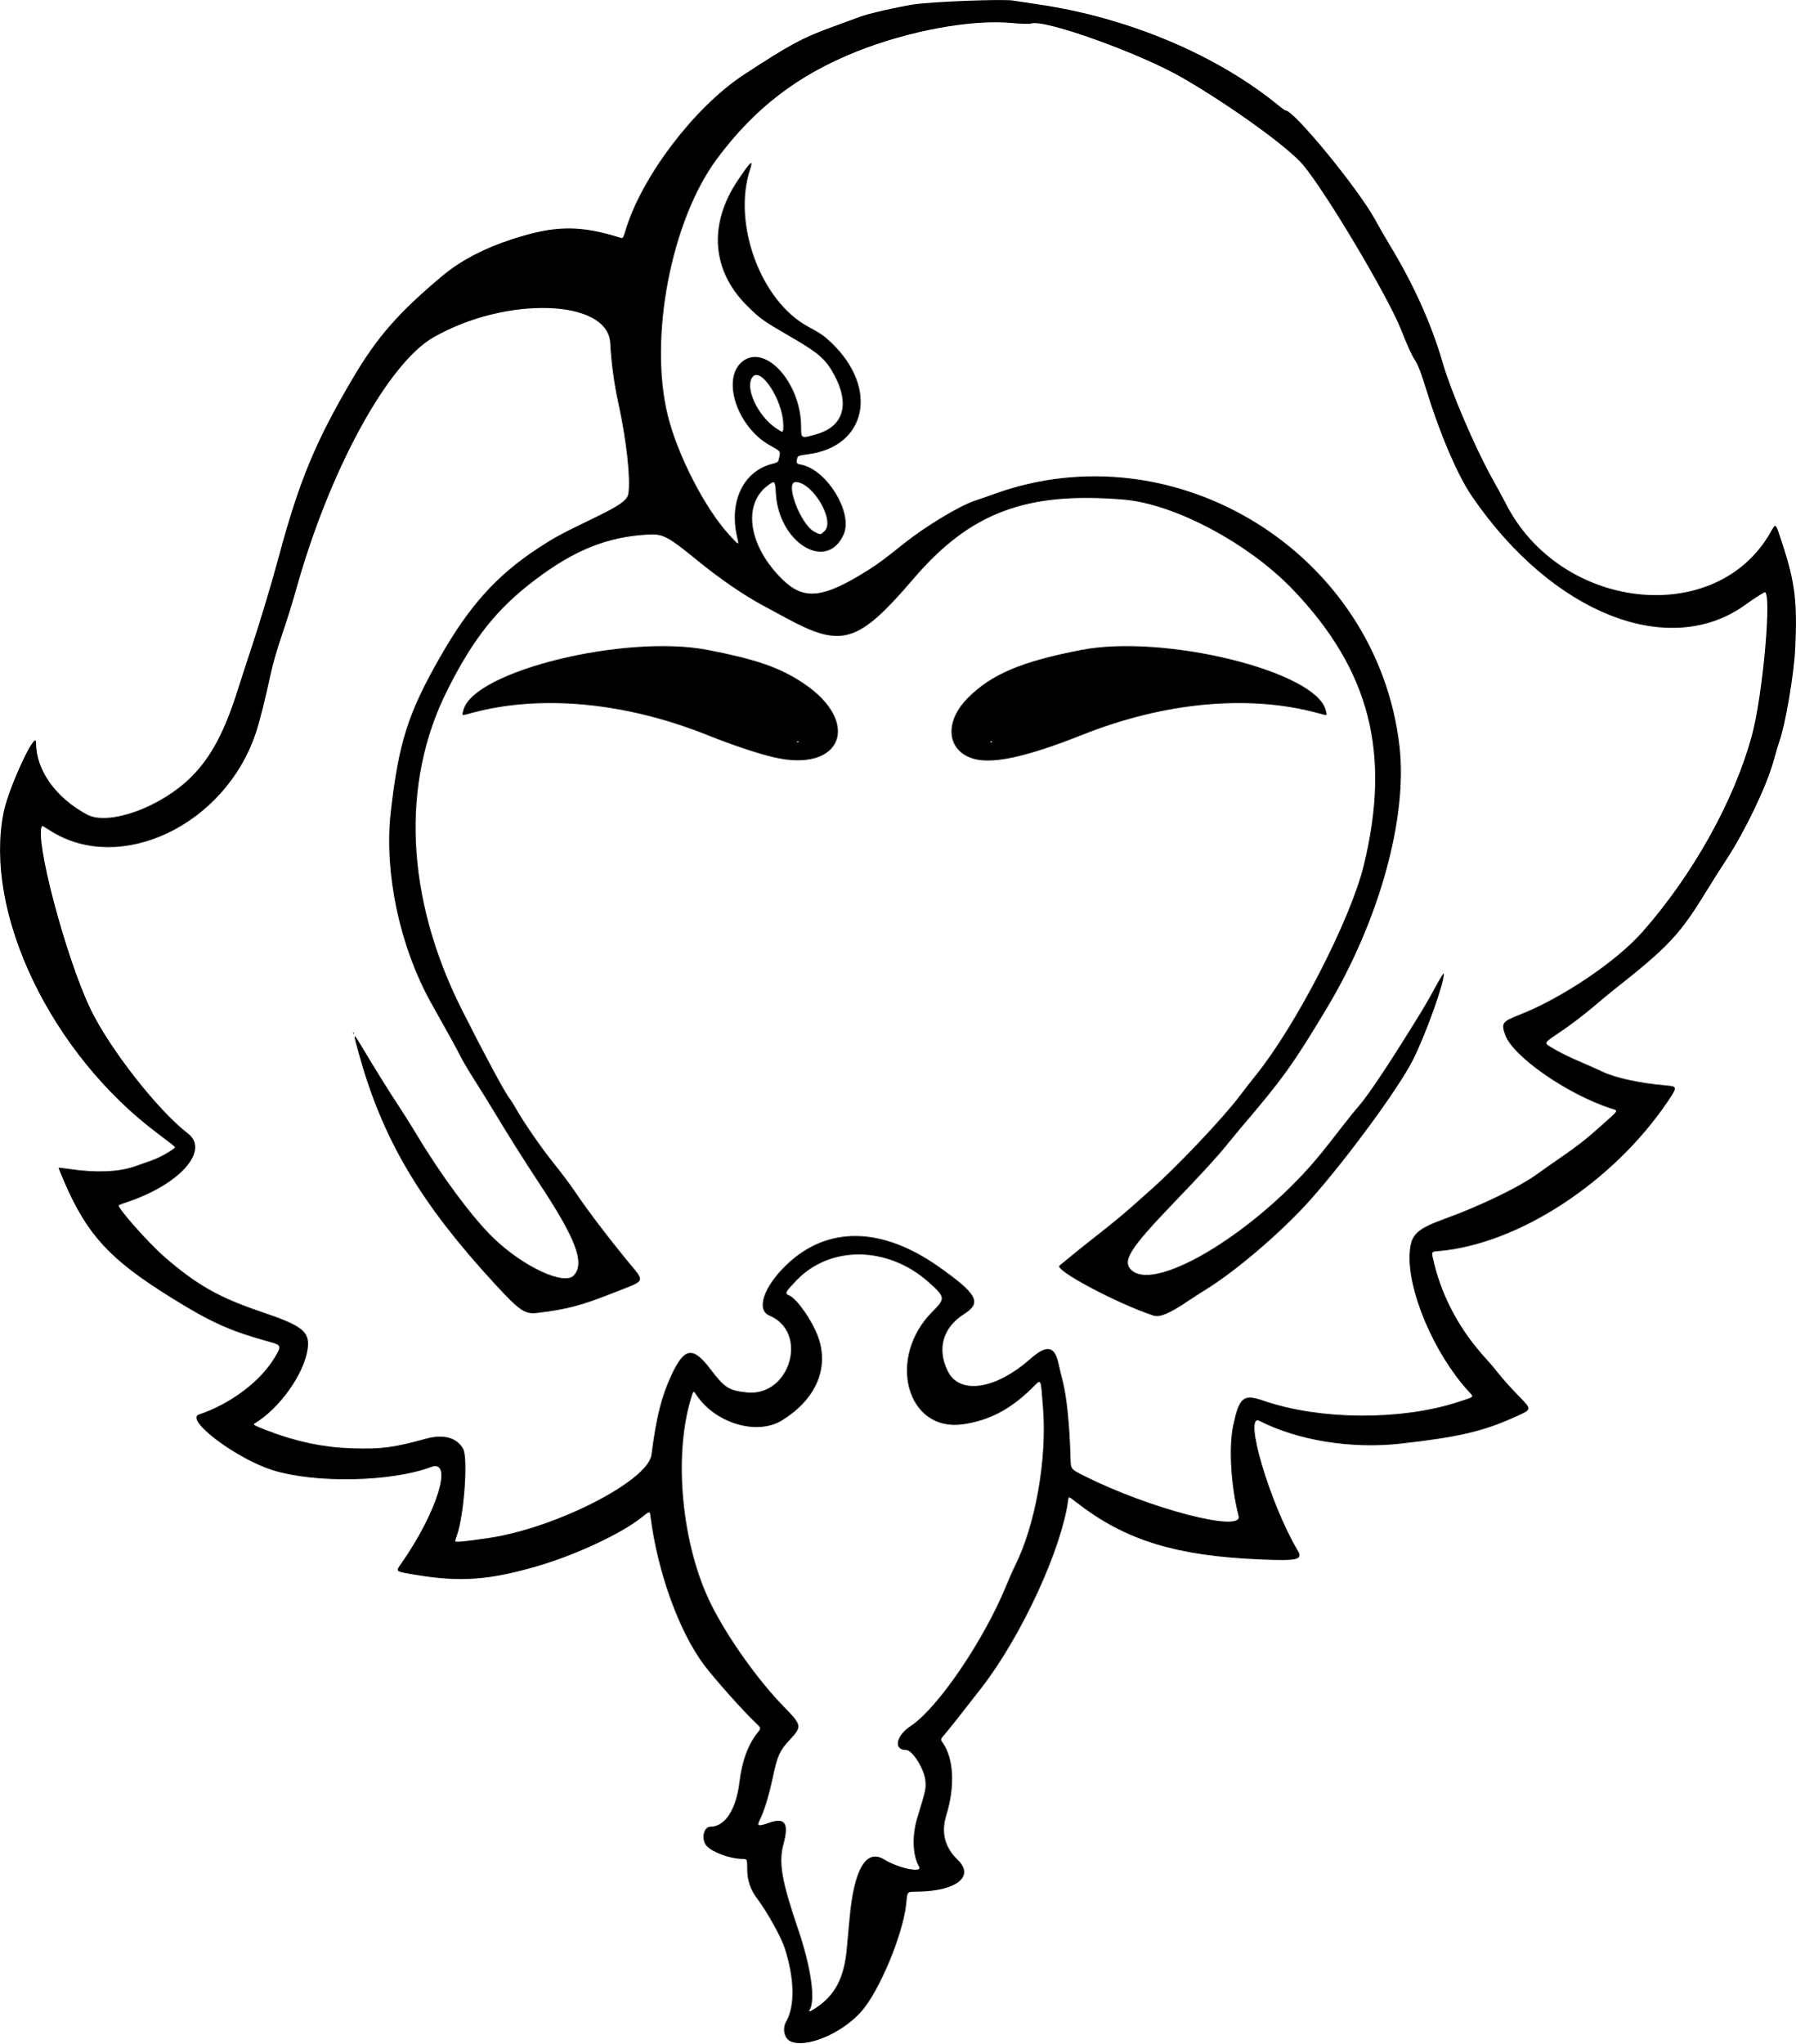
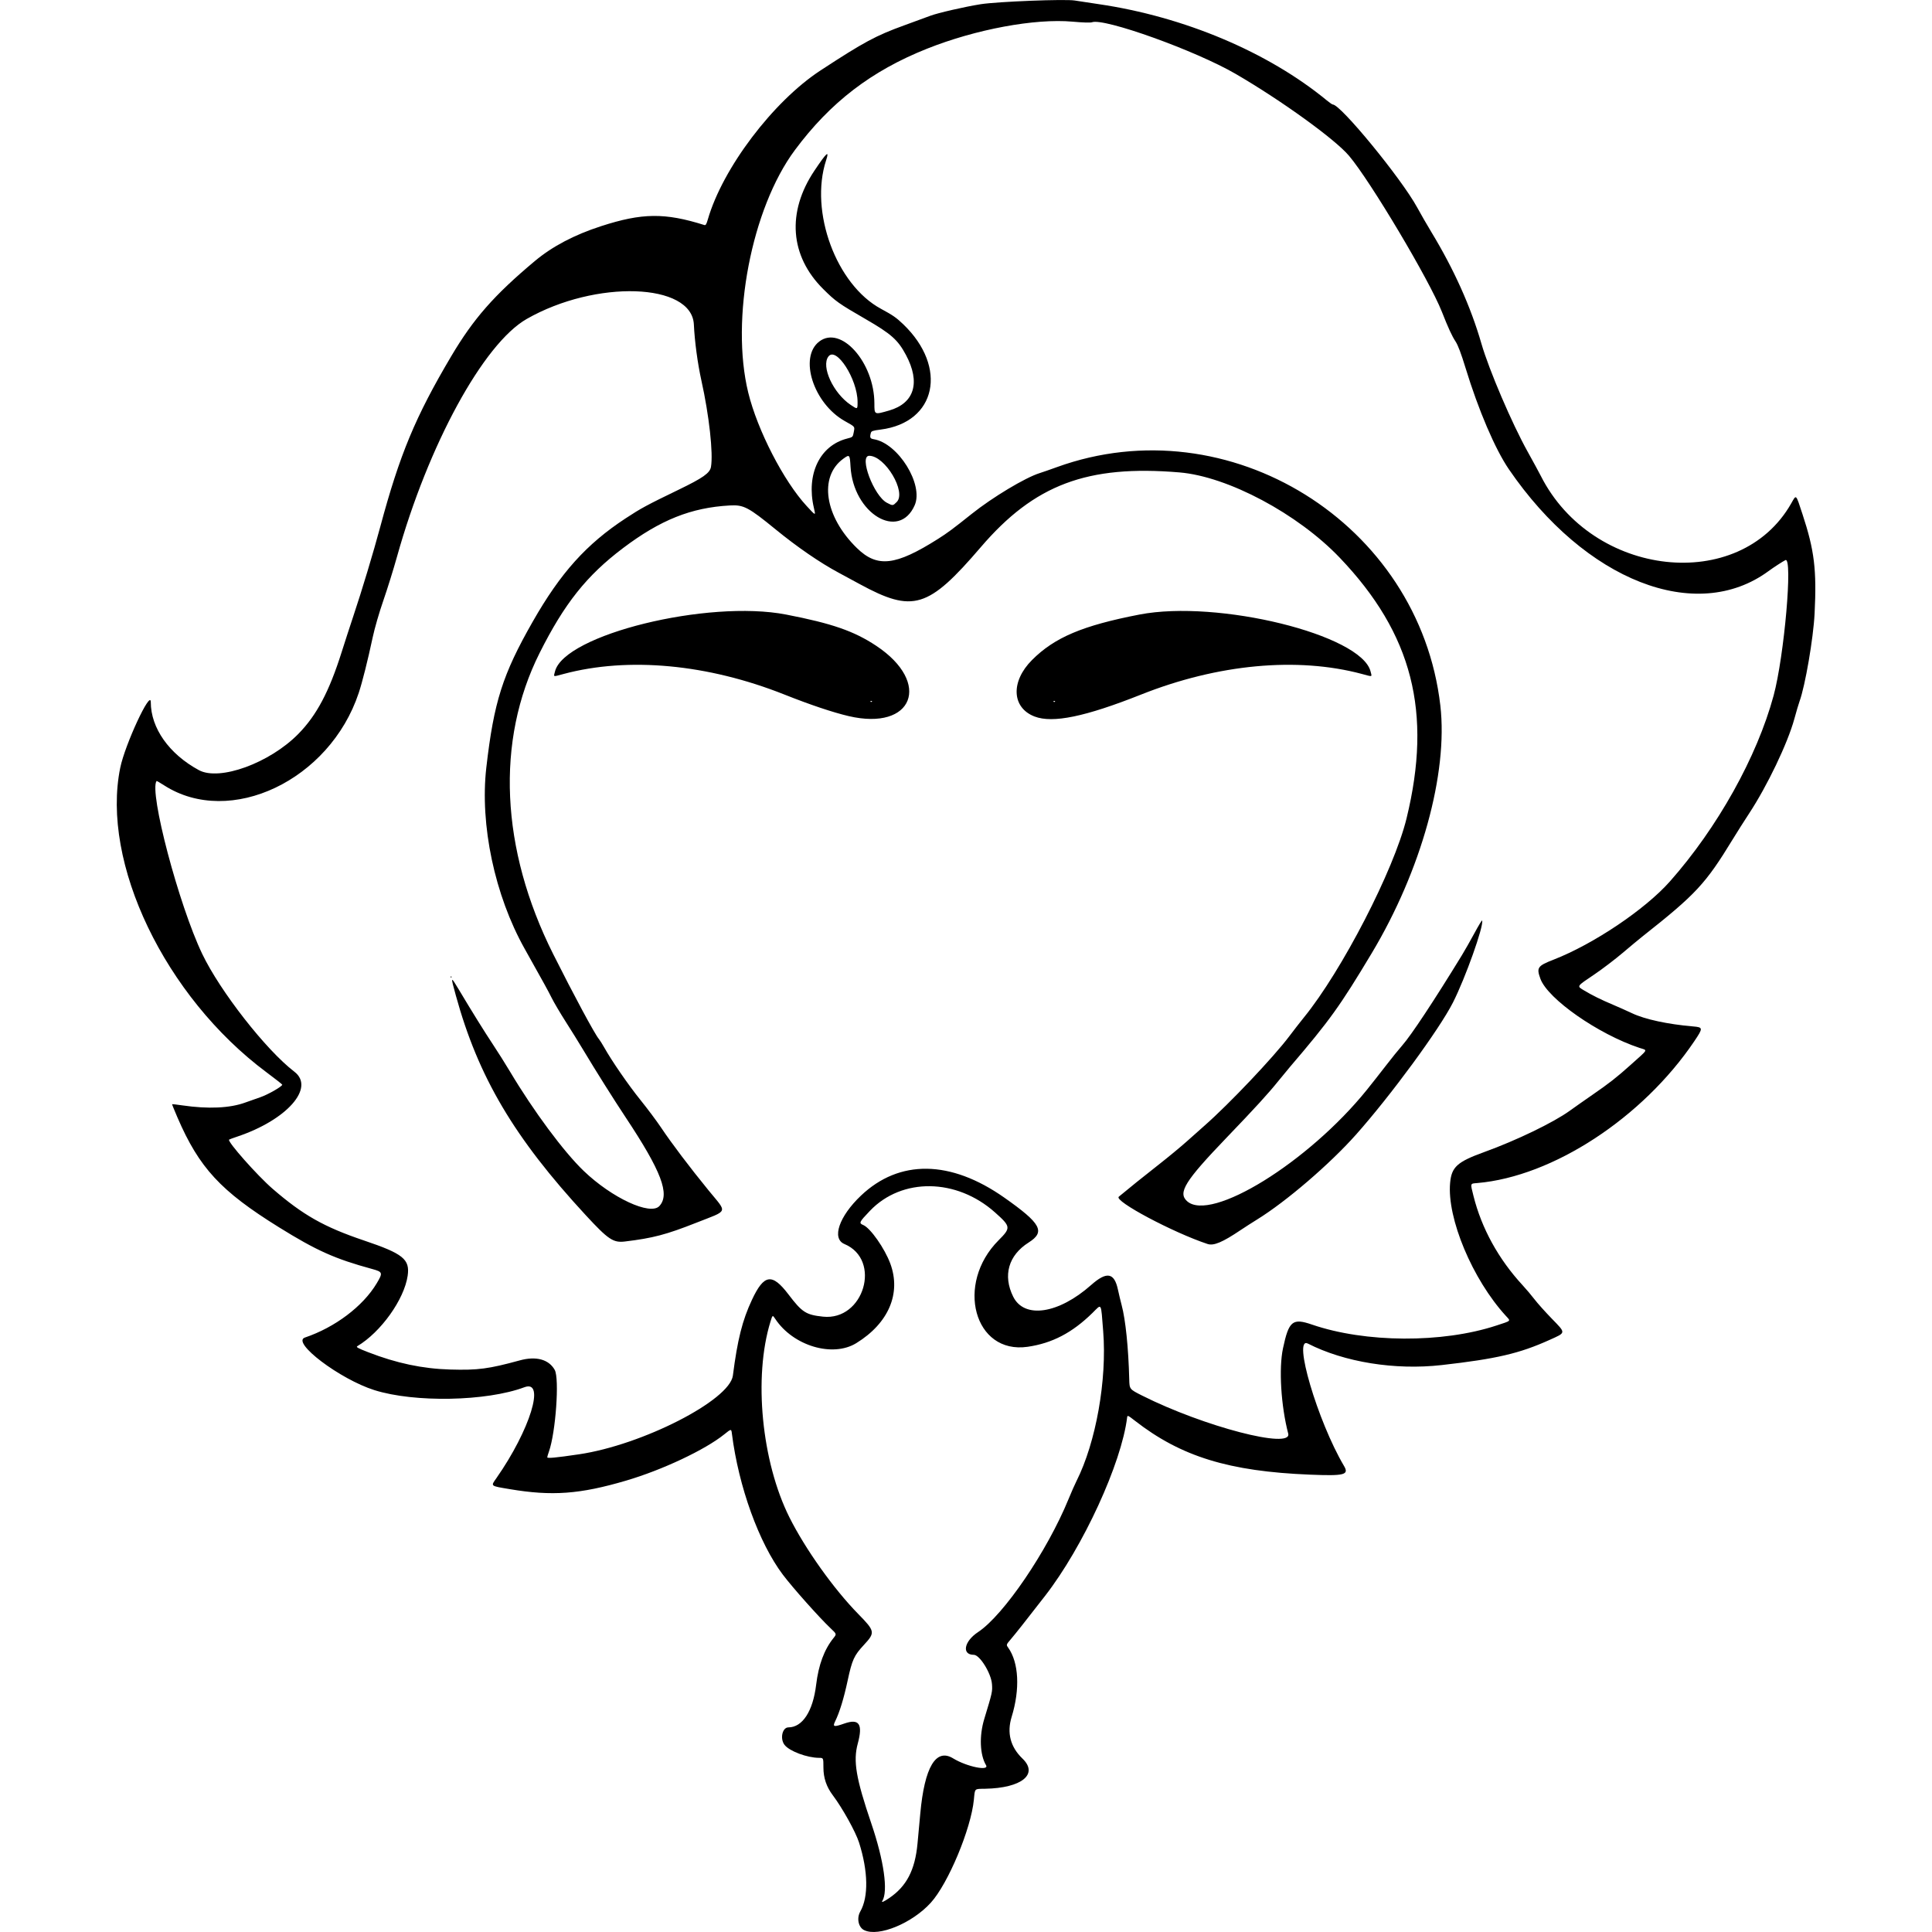
- <svg xmlns="http://www.w3.org/2000/svg" width="67.556mm" height="76.842mm" viewBox="0 0 67.556 76.842" version="1.1" id="svg1" xml:space="preserve">
+ <svg xmlns="http://www.w3.org/2000/svg" width="50mm" height="50mm" viewBox="0 0 67.556 76.842" version="1.1" id="svg1" xml:space="preserve">
  <defs id="defs1" />
  <g id="layer1" transform="translate(23.77128,-67.55641)">
    <path style="fill:#000000" d="m 5.958,144.326 c -0.232,-0.112 -0.308,-0.477 -0.155,-0.744 0.331,-0.58 0.313,-1.599 -0.05,-2.741 -0.136,-0.427 -0.66,-1.371 -1.046,-1.884 -0.25,-0.332 -0.371,-0.688 -0.371,-1.097 -5.25e-4,-0.387 -5.25e-4,-0.387 -0.168,-0.388 -0.483,-0.002 -1.189,-0.267 -1.38,-0.518 -0.187,-0.245 -0.087,-0.693 0.155,-0.694 0.56,-0.002 0.975,-0.639 1.103,-1.691 0.096,-0.795 0.321,-1.402 0.689,-1.86 0.13,-0.161 0.13,-0.161 -0.109,-0.386 -0.442,-0.416 -1.513,-1.618 -1.904,-2.137 -0.95,-1.26 -1.76,-3.501 -2.026,-5.607 -0.025,-0.198 -0.025,-0.198 -0.305,0.027 -0.765,0.616 -2.459,1.414 -3.902,1.839 -1.84,0.542 -2.948,0.623 -4.632,0.339 -0.784,-0.132 -0.757,-0.11 -0.527,-0.438 1.339,-1.916 1.961,-3.933 1.114,-3.615 -1.504,0.564 -4.372,0.619 -5.968,0.115 -1.374,-0.434 -3.317,-1.905 -2.763,-2.091 1.197,-0.404 2.307,-1.241 2.853,-2.152 0.255,-0.426 0.245,-0.459 -0.184,-0.576 -1.477,-0.403 -2.204,-0.728 -3.703,-1.659 -2.316,-1.438 -3.17,-2.362 -4.035,-4.366 -0.123,-0.286 -0.219,-0.524 -0.214,-0.529 0.006,-0.005 0.19,0.016 0.408,0.048 1.028,0.15 1.892,0.111 2.503,-0.113 0.131,-0.048 0.398,-0.142 0.593,-0.209 0.309,-0.106 0.875,-0.429 0.878,-0.501 5.47e-4,-0.014 -0.283,-0.236 -0.63,-0.495 -4.035,-3.008 -6.59,-8.334 -5.813,-12.114 0.191,-0.927 1.214,-3.126 1.214,-2.609 0,1.034 0.728,2.065 1.912,2.707 0.822,0.446 2.817,-0.281 3.957,-1.441 0.728,-0.741 1.227,-1.683 1.724,-3.259 0.131,-0.414 0.339,-1.054 0.462,-1.422 0.343,-1.025 0.798,-2.536 1.072,-3.556 0.773,-2.878 1.396,-4.376 2.823,-6.785 0.886,-1.495 1.704,-2.427 3.32,-3.781 0.697,-0.584 1.569,-1.044 2.636,-1.39 1.633,-0.53 2.539,-0.541 4.108,-0.047 0.057,0.018 0.085,-0.026 0.141,-0.22 0.587,-2.038 2.597,-4.695 4.484,-5.929 1.734,-1.134 2.198,-1.383 3.335,-1.795 0.414,-0.15 0.876,-0.32 1.027,-0.377 0.3,-0.114 1.38,-0.362 2.006,-0.461 0.667,-0.105 3.371,-0.211 3.744,-0.147 0.115,0.02 0.539,0.084 0.941,0.143 3.405,0.498 6.746,1.907 9.085,3.832 0.108,0.089 0.213,0.161 0.235,0.161 0.314,0 2.727,2.942 3.353,4.088 0.148,0.271 0.4,0.709 0.561,0.974 0.907,1.495 1.573,2.979 1.998,4.45 0.301,1.043 1.216,3.181 1.84,4.299 0.21,0.377 0.444,0.808 0.52,0.957 2.047,4.051 7.908,4.7 9.959,1.102 0.211,-0.371 0.179,-0.401 0.451,0.425 0.474,1.44 0.568,2.209 0.481,3.953 -0.049,0.98 -0.375,2.881 -0.6,3.493 -0.034,0.092 -0.127,0.407 -0.207,0.7 -0.264,0.963 -1.073,2.655 -1.796,3.755 -0.189,0.288 -0.482,0.749 -0.65,1.025 -1.086,1.78 -1.462,2.185 -3.594,3.869 -0.13,0.103 -0.486,0.398 -0.79,0.656 -0.304,0.258 -0.805,0.639 -1.114,0.848 -0.733,0.495 -0.713,0.464 -0.416,0.643 0.324,0.195 0.668,0.365 1.144,0.566 0.217,0.091 0.56,0.245 0.762,0.34 0.509,0.242 1.42,0.439 2.429,0.525 0.4,0.034 0.402,0.062 0.05,0.585 -2.056,3.05 -5.63,5.386 -8.633,5.644 -0.291,0.025 -0.282,-0.007 -0.152,0.513 0.322,1.288 0.994,2.511 1.951,3.548 0.149,0.161 0.363,0.415 0.477,0.565 0.114,0.15 0.422,0.494 0.686,0.766 0.571,0.589 0.576,0.548 -0.09,0.848 -1.196,0.54 -2.113,0.754 -4.292,1 -1.855,0.209 -3.865,-0.114 -5.318,-0.855 -0.617,-0.315 0.388,3.095 1.435,4.865 0.211,0.356 0.026,0.404 -1.354,0.348 -3.221,-0.13 -5.127,-0.717 -6.96,-2.144 -0.281,-0.219 -0.299,-0.226 -0.31,-0.135 -0.223,1.828 -1.754,5.157 -3.267,7.104 -0.826,1.064 -1.151,1.474 -1.351,1.71 -0.196,0.23 -0.196,0.23 -0.114,0.345 0.425,0.596 0.477,1.652 0.138,2.755 -0.196,0.636 -0.05,1.195 0.431,1.658 0.648,0.623 -0.032,1.173 -1.485,1.2 -0.44,0.008 -0.402,-0.028 -0.448,0.435 -0.113,1.16 -1.021,3.334 -1.711,4.095 -0.742,0.819 -2.078,1.371 -2.649,1.095 z m 0.991,-1.275 c 0.693,-0.467 1.031,-1.116 1.129,-2.168 0.026,-0.276 0.075,-0.813 0.11,-1.192 0.169,-1.854 0.622,-2.617 1.307,-2.198 0.543,0.332 1.455,0.519 1.307,0.268 -0.245,-0.415 -0.273,-1.164 -0.069,-1.835 0.323,-1.064 0.328,-1.087 0.307,-1.384 -0.031,-0.432 -0.486,-1.168 -0.723,-1.168 -0.489,0 -0.389,-0.536 0.168,-0.903 1.018,-0.671 2.752,-3.218 3.599,-5.289 0.108,-0.265 0.251,-0.588 0.317,-0.719 0.774,-1.535 1.217,-4.024 1.062,-5.96 -0.095,-1.181 -0.046,-1.099 -0.429,-0.724 -0.805,0.788 -1.599,1.202 -2.577,1.344 -2.125,0.307 -2.889,-2.5 -1.153,-4.238 0.494,-0.495 0.488,-0.543 -0.144,-1.107 -1.531,-1.365 -3.704,-1.392 -4.973,-0.064 -0.43,0.45 -0.449,0.49 -0.268,0.565 0.285,0.119 0.855,0.931 1.078,1.537 0.437,1.185 -0.07,2.37 -1.353,3.161 -0.94,0.58 -2.515,0.109 -3.224,-0.964 -0.107,-0.162 -0.107,-0.162 -0.191,0.111 -0.68,2.202 -0.353,5.569 0.756,7.785 0.628,1.255 1.763,2.849 2.735,3.84 0.672,0.686 0.682,0.739 0.226,1.231 -0.392,0.423 -0.469,0.59 -0.646,1.417 -0.154,0.718 -0.323,1.268 -0.498,1.623 -0.108,0.22 -0.053,0.234 0.366,0.087 0.592,-0.207 0.744,0.02 0.534,0.797 -0.189,0.699 -0.073,1.379 0.544,3.194 0.496,1.459 0.669,2.683 0.433,3.065 -0.049,0.079 0.046,0.039 0.272,-0.113 z m -12.34,-17.651 c 2.524,-0.372 6.001,-2.15 6.126,-3.133 0.182,-1.425 0.376,-2.198 0.758,-3.012 0.48,-1.024 0.801,-1.072 1.452,-0.216 0.543,0.714 0.694,0.812 1.374,0.885 1.627,0.174 2.346,-2.262 0.852,-2.889 -0.514,-0.216 -0.214,-1.097 0.656,-1.923 1.529,-1.453 3.564,-1.426 5.701,0.076 1.469,1.033 1.646,1.36 0.969,1.788 -0.802,0.507 -1.031,1.31 -0.614,2.152 0.442,0.892 1.801,0.689 3.099,-0.461 0.621,-0.551 0.923,-0.499 1.068,0.183 0.038,0.177 0.104,0.453 0.147,0.614 0.156,0.581 0.271,1.703 0.302,2.949 0.01,0.397 0.01,0.397 0.512,0.65 2.455,1.234 5.978,2.151 5.811,1.512 -0.288,-1.105 -0.379,-2.588 -0.207,-3.394 0.232,-1.088 0.379,-1.208 1.152,-0.942 2.122,0.729 5.184,0.745 7.333,0.039 0.611,-0.201 0.578,-0.167 0.38,-0.384 -1.329,-1.45 -2.35,-3.886 -2.218,-5.296 0.059,-0.63 0.284,-0.832 1.358,-1.221 1.277,-0.462 2.75,-1.173 3.397,-1.64 0.196,-0.141 0.6,-0.426 0.899,-0.632 0.676,-0.466 0.969,-0.695 1.527,-1.196 0.728,-0.653 0.682,-0.565 0.35,-0.675 -1.634,-0.541 -3.647,-1.945 -3.94,-2.748 -0.162,-0.445 -0.116,-0.512 0.524,-0.761 1.589,-0.619 3.638,-1.996 4.622,-3.106 1.893,-2.135 3.469,-4.957 4.129,-7.397 0.423,-1.564 0.77,-5.531 0.47,-5.388 -0.098,0.047 -0.474,0.291 -0.671,0.436 -2.879,2.118 -7.294,0.388 -10.328,-4.049 -0.546,-0.799 -1.21,-2.35 -1.724,-4.031 -0.175,-0.574 -0.3,-0.903 -0.395,-1.048 -0.145,-0.221 -0.286,-0.526 -0.548,-1.19 -0.493,-1.25 -2.835,-5.185 -3.69,-6.198 -0.554,-0.657 -2.683,-2.196 -4.509,-3.258 -1.59,-0.925 -5.234,-2.235 -5.717,-2.054 -0.06,0.022 -0.36,0.013 -0.767,-0.024 -1.499,-0.135 -3.851,0.302 -5.794,1.076 -2.214,0.882 -3.846,2.135 -5.256,4.034 -1.722,2.319 -2.568,6.72 -1.853,9.645 0.365,1.493 1.408,3.519 2.323,4.509 0.37,0.401 0.364,0.4 0.287,0.071 -0.312,-1.336 0.235,-2.476 1.321,-2.753 0.229,-0.058 0.229,-0.059 0.266,-0.259 0.042,-0.227 0.063,-0.201 -0.358,-0.438 -1.247,-0.701 -1.835,-2.537 -1.014,-3.164 0.863,-0.658 2.189,0.831 2.192,2.461 7.01e-4,0.46 -0.009,0.455 0.587,0.284 1.005,-0.29 1.254,-1.112 0.669,-2.209 -0.321,-0.602 -0.585,-0.837 -1.611,-1.43 -1.064,-0.615 -1.187,-0.702 -1.678,-1.19 -1.329,-1.319 -1.459,-3.061 -0.35,-4.714 0.487,-0.726 0.599,-0.825 0.463,-0.411 -0.669,2.045 0.404,4.95 2.184,5.91 0.474,0.256 0.605,0.347 0.881,0.611 1.789,1.715 1.321,3.907 -0.896,4.191 -0.319,0.041 -0.37,0.059 -0.391,0.136 -0.048,0.181 -0.028,0.224 0.114,0.247 0.974,0.158 1.995,1.804 1.63,2.629 -0.63,1.424 -2.444,0.328 -2.551,-1.542 -0.028,-0.48 -0.038,-0.492 -0.288,-0.31 -0.985,0.715 -0.742,2.304 0.544,3.555 0.808,0.787 1.532,0.704 3.225,-0.367 0.376,-0.238 0.593,-0.399 1.337,-0.993 0.831,-0.663 2.123,-1.439 2.7,-1.622 0.127,-0.04 0.435,-0.147 0.685,-0.238 6.841,-2.48 14.421,2.231 15.256,9.482 0.311,2.701 -0.759,6.561 -2.731,9.852 -1.26,2.102 -1.669,2.672 -3.248,4.518 -0.108,0.127 -0.318,0.381 -0.466,0.565 -0.4,0.498 -0.91,1.056 -2.067,2.261 -1.647,1.716 -1.934,2.179 -1.563,2.515 0.944,0.854 4.826,-1.547 7.148,-4.422 0.195,-0.242 0.536,-0.675 0.757,-0.962 0.221,-0.287 0.517,-0.654 0.659,-0.815 0.357,-0.407 1.264,-1.778 2.365,-3.577 0.12,-0.196 0.347,-0.596 0.506,-0.89 0.159,-0.294 0.294,-0.517 0.302,-0.496 0.072,0.215 -0.667,2.292 -1.162,3.265 -0.542,1.067 -2.474,3.7 -3.858,5.255 -1.043,1.172 -2.769,2.654 -3.924,3.368 -0.196,0.121 -0.49,0.31 -0.654,0.42 -0.729,0.491 -1.079,0.638 -1.322,0.558 -1.371,-0.453 -3.735,-1.711 -3.532,-1.88 0.394,-0.329 0.987,-0.806 1.582,-1.272 0.383,-0.3 0.891,-0.72 1.13,-0.934 0.239,-0.214 0.556,-0.496 0.705,-0.627 0.974,-0.856 2.738,-2.716 3.363,-3.547 0.182,-0.242 0.442,-0.576 0.577,-0.742 1.515,-1.858 3.588,-5.875 4.088,-7.922 1.032,-4.225 0.236,-7.339 -2.652,-10.367 -1.672,-1.753 -4.455,-3.235 -6.377,-3.397 -3.669,-0.308 -5.772,0.483 -7.906,2.975 -2.088,2.436 -2.693,2.621 -4.814,1.467 -0.288,-0.156 -0.664,-0.36 -0.837,-0.453 -0.747,-0.401 -1.641,-1.015 -2.503,-1.719 -1.09,-0.89 -1.274,-0.987 -1.825,-0.956 -1.541,0.086 -2.759,0.573 -4.248,1.696 -1.447,1.092 -2.334,2.208 -3.32,4.175 -1.749,3.49 -1.555,7.791 0.541,11.971 0.816,1.627 1.654,3.184 1.816,3.376 0.039,0.046 0.134,0.197 0.212,0.335 0.303,0.54 0.96,1.494 1.444,2.094 0.279,0.346 0.645,0.836 0.814,1.088 0.428,0.64 1.134,1.574 1.896,2.508 0.754,0.924 0.813,0.771 -0.495,1.288 -1.192,0.471 -1.721,0.61 -2.834,0.744 -0.463,0.056 -0.661,-0.077 -1.553,-1.042 -2.852,-3.085 -4.279,-5.498 -5.171,-8.743 -0.215,-0.781 -0.211,-0.787 0.124,-0.226 0.518,0.869 1.015,1.667 1.358,2.185 0.191,0.288 0.494,0.768 0.672,1.067 0.943,1.581 2.142,3.196 2.935,3.955 1.123,1.075 2.647,1.781 3.006,1.394 0.431,-0.465 0.08,-1.386 -1.342,-3.529 -0.468,-0.705 -1.189,-1.851 -1.684,-2.677 -0.172,-0.288 -0.488,-0.796 -0.701,-1.129 -0.213,-0.334 -0.463,-0.757 -0.555,-0.941 -0.158,-0.315 -0.277,-0.531 -1.077,-1.959 -1.19,-2.121 -1.784,-4.931 -1.524,-7.203 0.3,-2.613 0.646,-3.702 1.846,-5.806 1.108,-1.943 2.135,-3.085 3.696,-4.109 0.612,-0.402 0.84,-0.525 2.113,-1.141 0.963,-0.466 1.237,-0.659 1.28,-0.902 0.095,-0.534 -0.072,-2.052 -0.38,-3.436 -0.15,-0.677 -0.268,-1.551 -0.3,-2.231 -0.079,-1.66 -3.902,-1.787 -6.646,-0.221 -1.724,0.984 -3.918,5.005 -5.163,9.463 -0.139,0.497 -0.382,1.278 -0.541,1.736 -0.166,0.478 -0.346,1.101 -0.423,1.461 -0.198,0.928 -0.415,1.792 -0.557,2.217 -1.154,3.472 -5.116,5.356 -7.735,3.677 -0.162,-0.104 -0.3,-0.184 -0.305,-0.176 -0.306,0.422 0.883,4.927 1.814,6.874 0.714,1.492 2.539,3.826 3.668,4.69 0.832,0.637 -0.297,1.918 -2.276,2.581 -0.168,0.056 -0.313,0.11 -0.322,0.119 -0.076,0.076 1.121,1.427 1.734,1.958 1.206,1.043 2.043,1.517 3.63,2.053 1.561,0.527 1.833,0.746 1.739,1.402 -0.136,0.942 -1.066,2.245 -2.002,2.802 -0.06,0.036 0.016,0.079 0.428,0.239 1.128,0.439 2.17,0.659 3.265,0.69 1.105,0.032 1.53,-0.025 2.77,-0.364 0.648,-0.178 1.155,-0.039 1.388,0.379 0.192,0.344 0.039,2.493 -0.232,3.253 -0.036,0.101 -0.065,0.201 -0.065,0.223 0,0.049 0.333,0.018 1.255,-0.118 z M -10.495,106.413 c 0,-0.011 0.009,-0.021 0.021,-0.021 0.011,0 0.021,0.009 0.021,0.021 0,0.011 -0.009,0.021 -0.021,0.021 -0.011,0 -0.021,-0.009 -0.021,-0.021 z M 5.339,96.038 c -0.629,-0.148 -1.525,-0.448 -2.556,-0.858 -3.051,-1.212 -6.207,-1.506 -8.78,-0.818 -0.443,0.118 -0.402,0.13 -0.343,-0.102 0.371,-1.461 6.074,-2.864 9.191,-2.261 1.825,0.353 2.705,0.658 3.588,1.245 2.219,1.475 1.464,3.395 -1.099,2.794 z m 0.927,-0.592 c -0.015,-0.015 -0.04,-0.015 -0.056,0 -0.015,0.015 -0.003,0.028 0.028,0.028 0.031,0 0.043,-0.013 0.028,-0.028 z m 6.469,0.609 c -0.91,-0.35 -0.958,-1.391 -0.102,-2.248 0.896,-0.898 2.015,-1.371 4.273,-1.808 3.118,-0.603 8.82,0.8 9.191,2.261 0.059,0.232 0.099,0.22 -0.343,0.102 -2.573,-0.688 -5.729,-0.394 -8.78,0.818 -2.226,0.884 -3.519,1.151 -4.238,0.875 z m 0.81,-0.609 c -0.015,-0.015 -0.04,-0.015 -0.056,0 -0.015,0.015 -0.003,0.028 0.028,0.028 0.031,0 0.043,-0.013 0.028,-0.028 z M 7.251,87.523 c 0.396,-0.396 -0.46,-1.835 -1.092,-1.838 -0.42,-0.002 0.18,1.595 0.703,1.869 0.233,0.122 0.236,0.122 0.389,-0.031 z m -1.557,-3.982 c -0.002,-0.903 -0.848,-2.219 -1.16,-1.805 -0.298,0.395 0.191,1.457 0.887,1.925 0.274,0.185 0.274,0.185 0.273,-0.12 z" id="path1" />
  </g>
</svg>
